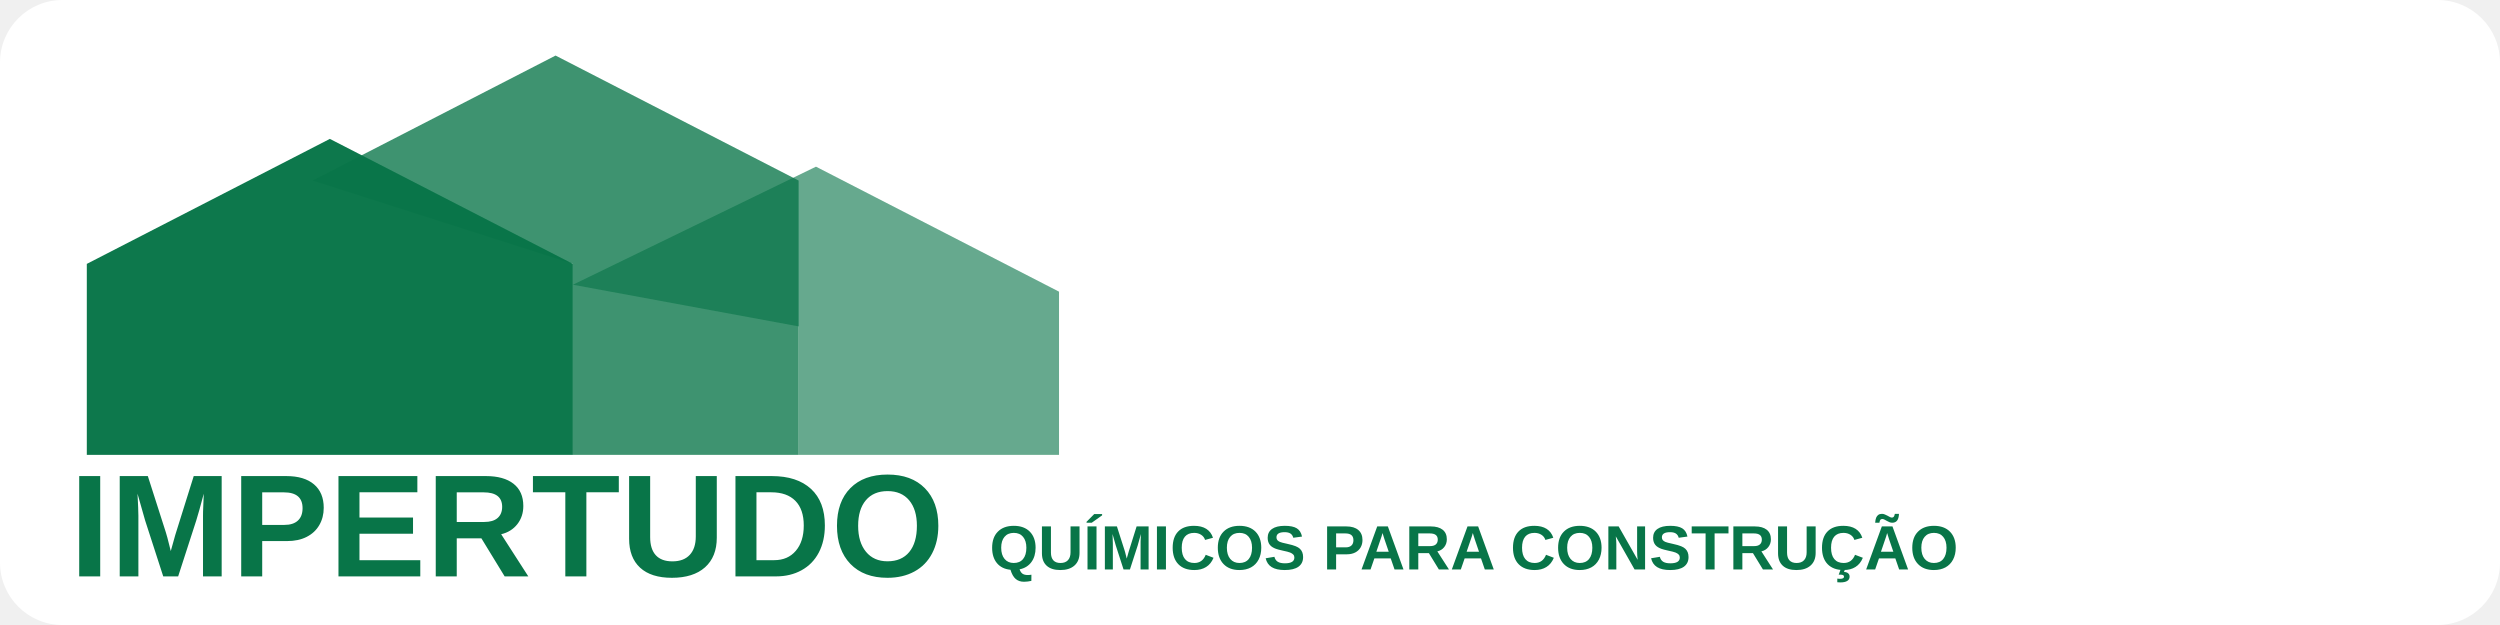
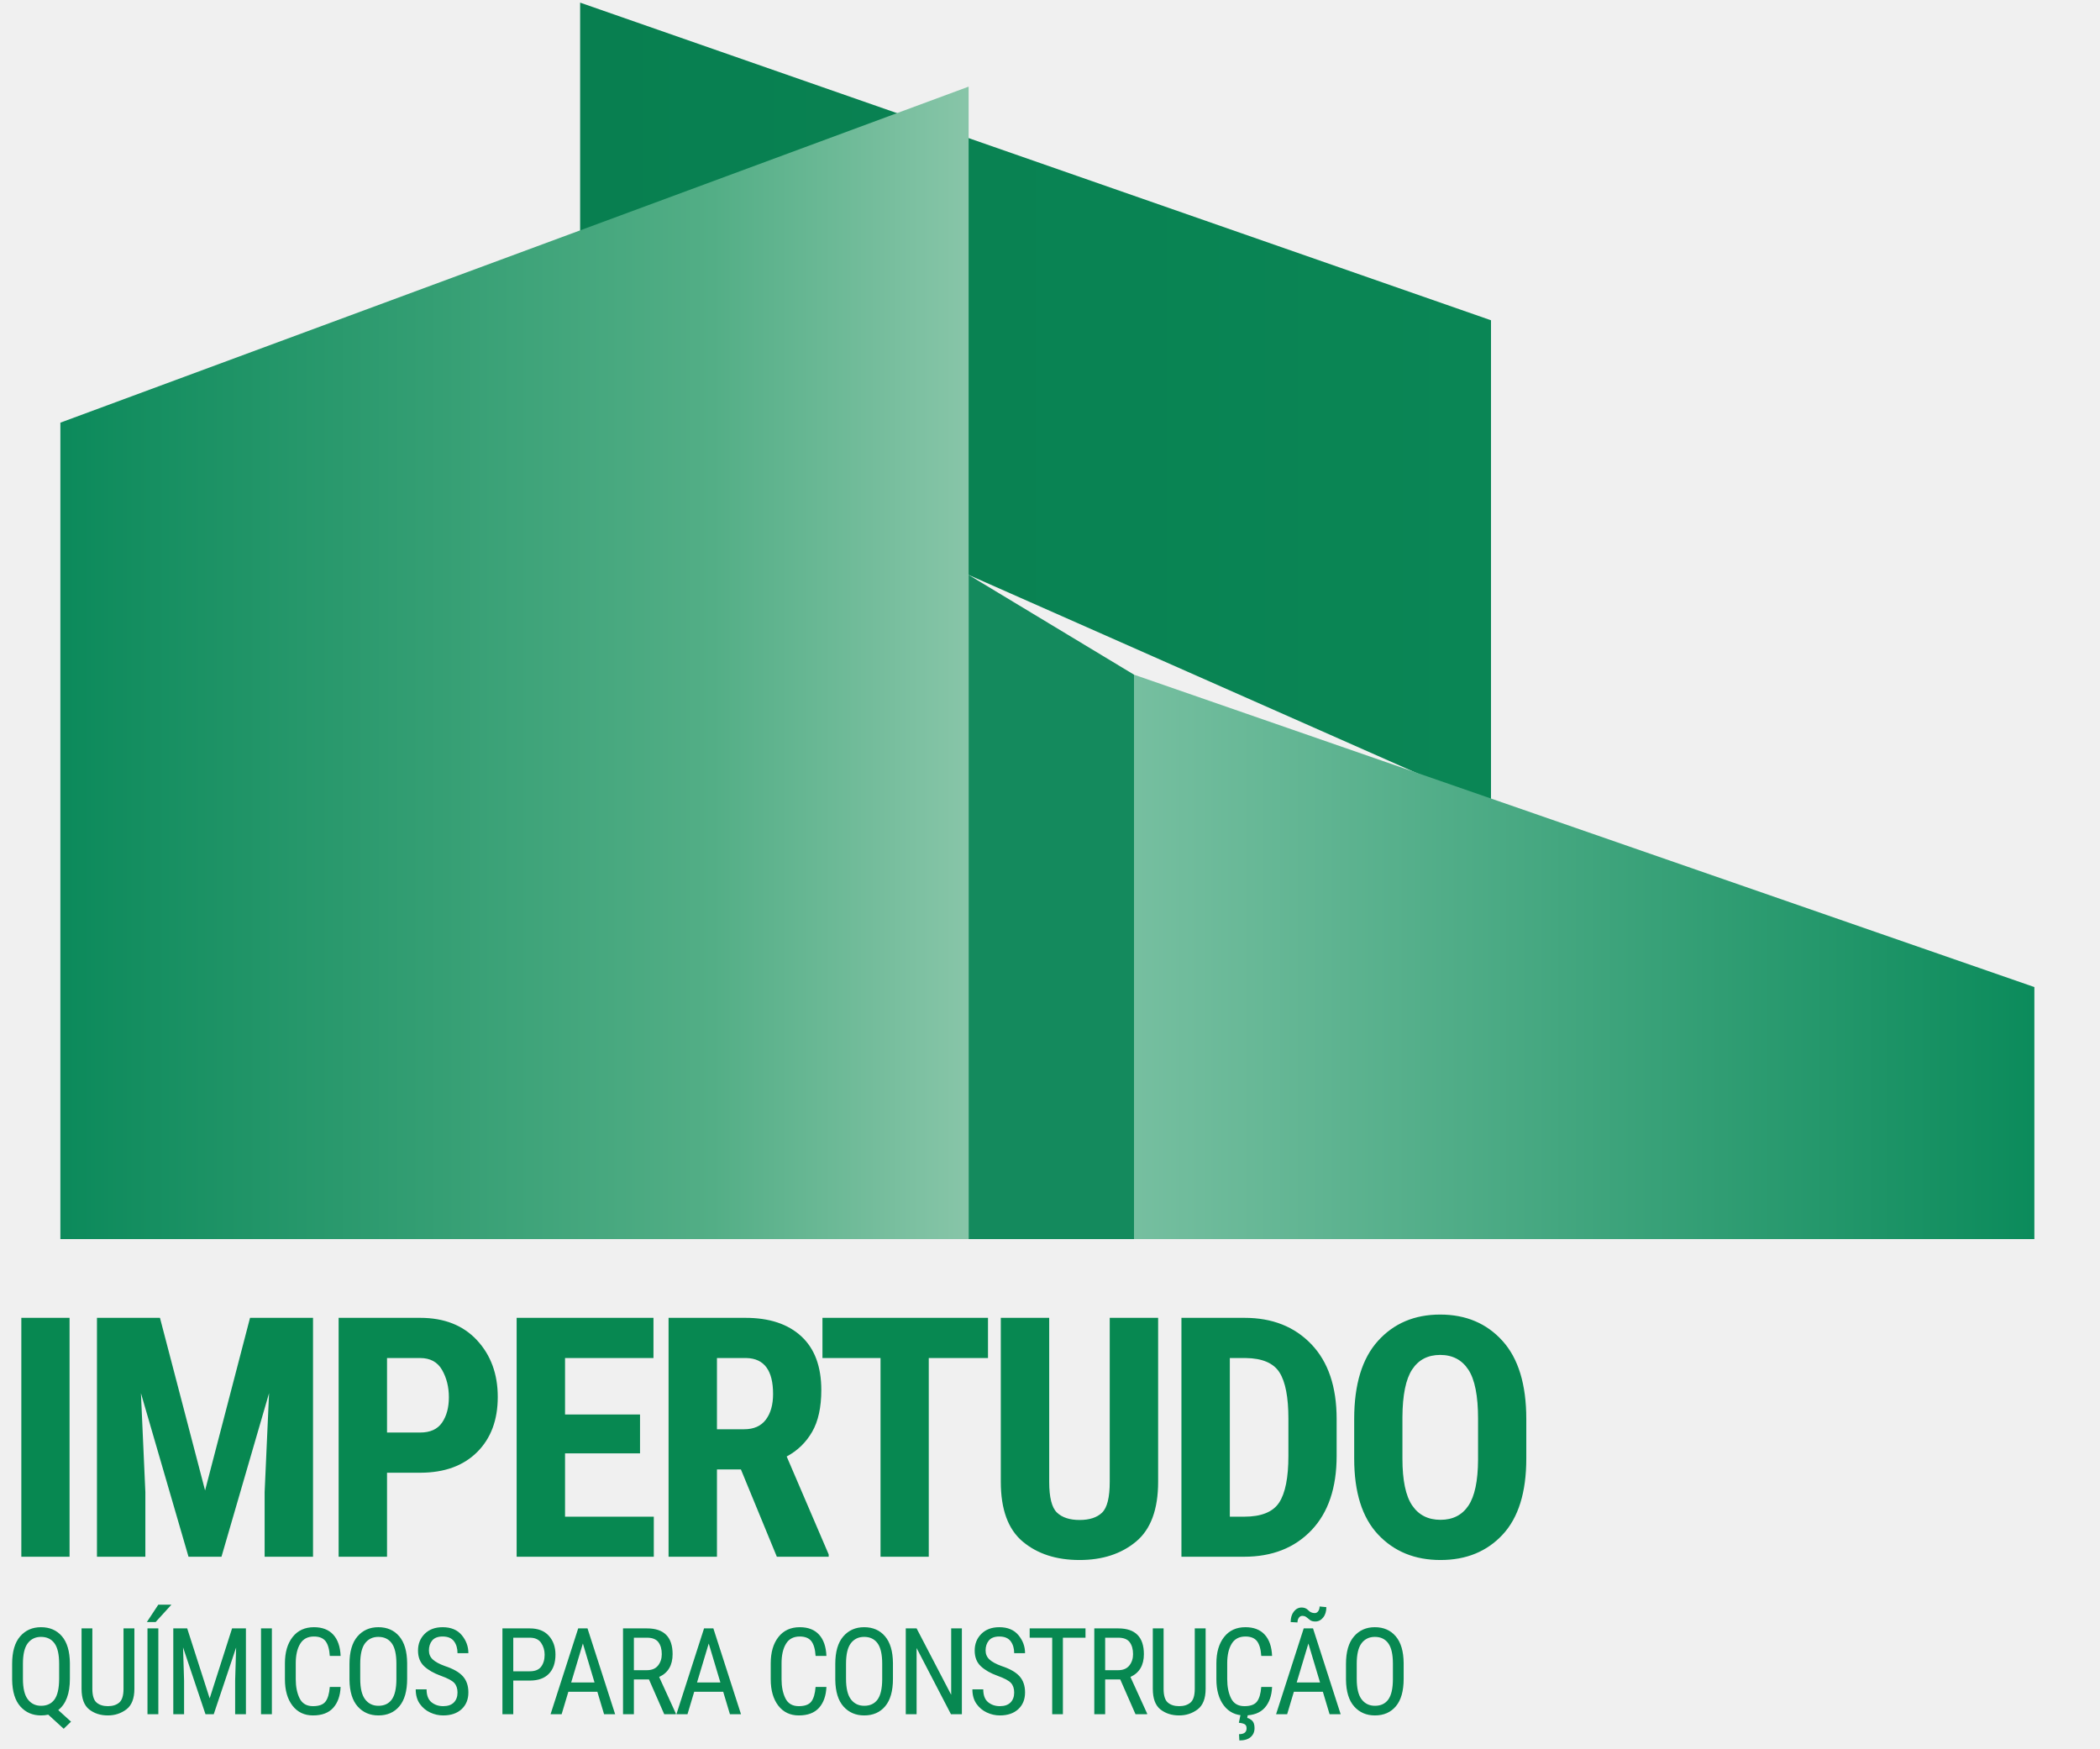
- <svg xmlns="http://www.w3.org/2000/svg" viewBox="0 0 720 180" role="img" aria-label="IMPERTUDO">
-   <rect width="720" height="180" rx="18" fill="white" />
-   <g fill="#087548">
-     <path d="M25 76 95 40l70 36v55H25z" opacity=".98" />
-     <path d="M90 52 160 16l70 36v79h-65V76z" opacity=".78" />
-     <path d="M165 82 235 48l70 36v47h-75V94z" opacity=".62" />
-     <text x="20" y="166" font-family="Arial,Helvetica,sans-serif" font-size="42" font-weight="800">IMPERTUDO</text>
-     <text x="285" y="164" font-family="Arial,Helvetica,sans-serif" font-size="18" font-weight="700">QUÍMICOS PARA CONSTRUÇÃO</text>
+ <svg xmlns="http://www.w3.org/2000/svg" viewBox="0 0 800 666" role="img" aria-labelledby="title desc" preserveAspectRatio="xMidYMid meet">
+   <defs>
+     <linearGradient id="gBack" x1="0" x2="1">
+       <stop offset="0" stop-color="#087f50" />
+       <stop offset="1" stop-color="#0a8655" />
+     </linearGradient>
+     <linearGradient id="gLeft" x1="0" x2="1">
+       <stop offset="0" stop-color="#0c8a5b" />
+       <stop offset=".72" stop-color="#53ae86" />
+       <stop offset="1" stop-color="#87c5a8" />
+     </linearGradient>
+     <linearGradient id="gRight" x1="0" x2="1">
+       <stop offset="0" stop-color="#76bfa0" />
+       <stop offset="1" stop-color="#0b8b5b" />
+     </linearGradient>
+   </defs>
+   <g>
+     <path d="M221 1L568 122V307L369 219L221 298Z" fill="url(#gBack)" />
+     <path d="M23 161L369 33V472H23Z" fill="url(#gLeft)" />
+     <path d="M432 257L775 376V472H432Z" fill="url(#gRight)" />
+     <path d="M369 219L432 257V472H369Z" fill="#0b8657" opacity=".96" />
  </g>
+   <text x="0" y="593" fill="#078851" font-family="Arial Narrow,Roboto Condensed,Arial,sans-serif" font-size="128" font-weight="700" letter-spacing="-5">IMPERTUDO</text>
+   <text x="2" y="653" fill="#078851" font-family="Arial Narrow,Roboto Condensed,Arial,sans-serif" font-size="46" font-weight="400" letter-spacing="-1.5">QUÍMICOS PARA CONSTRUÇÃO</text>
</svg>
